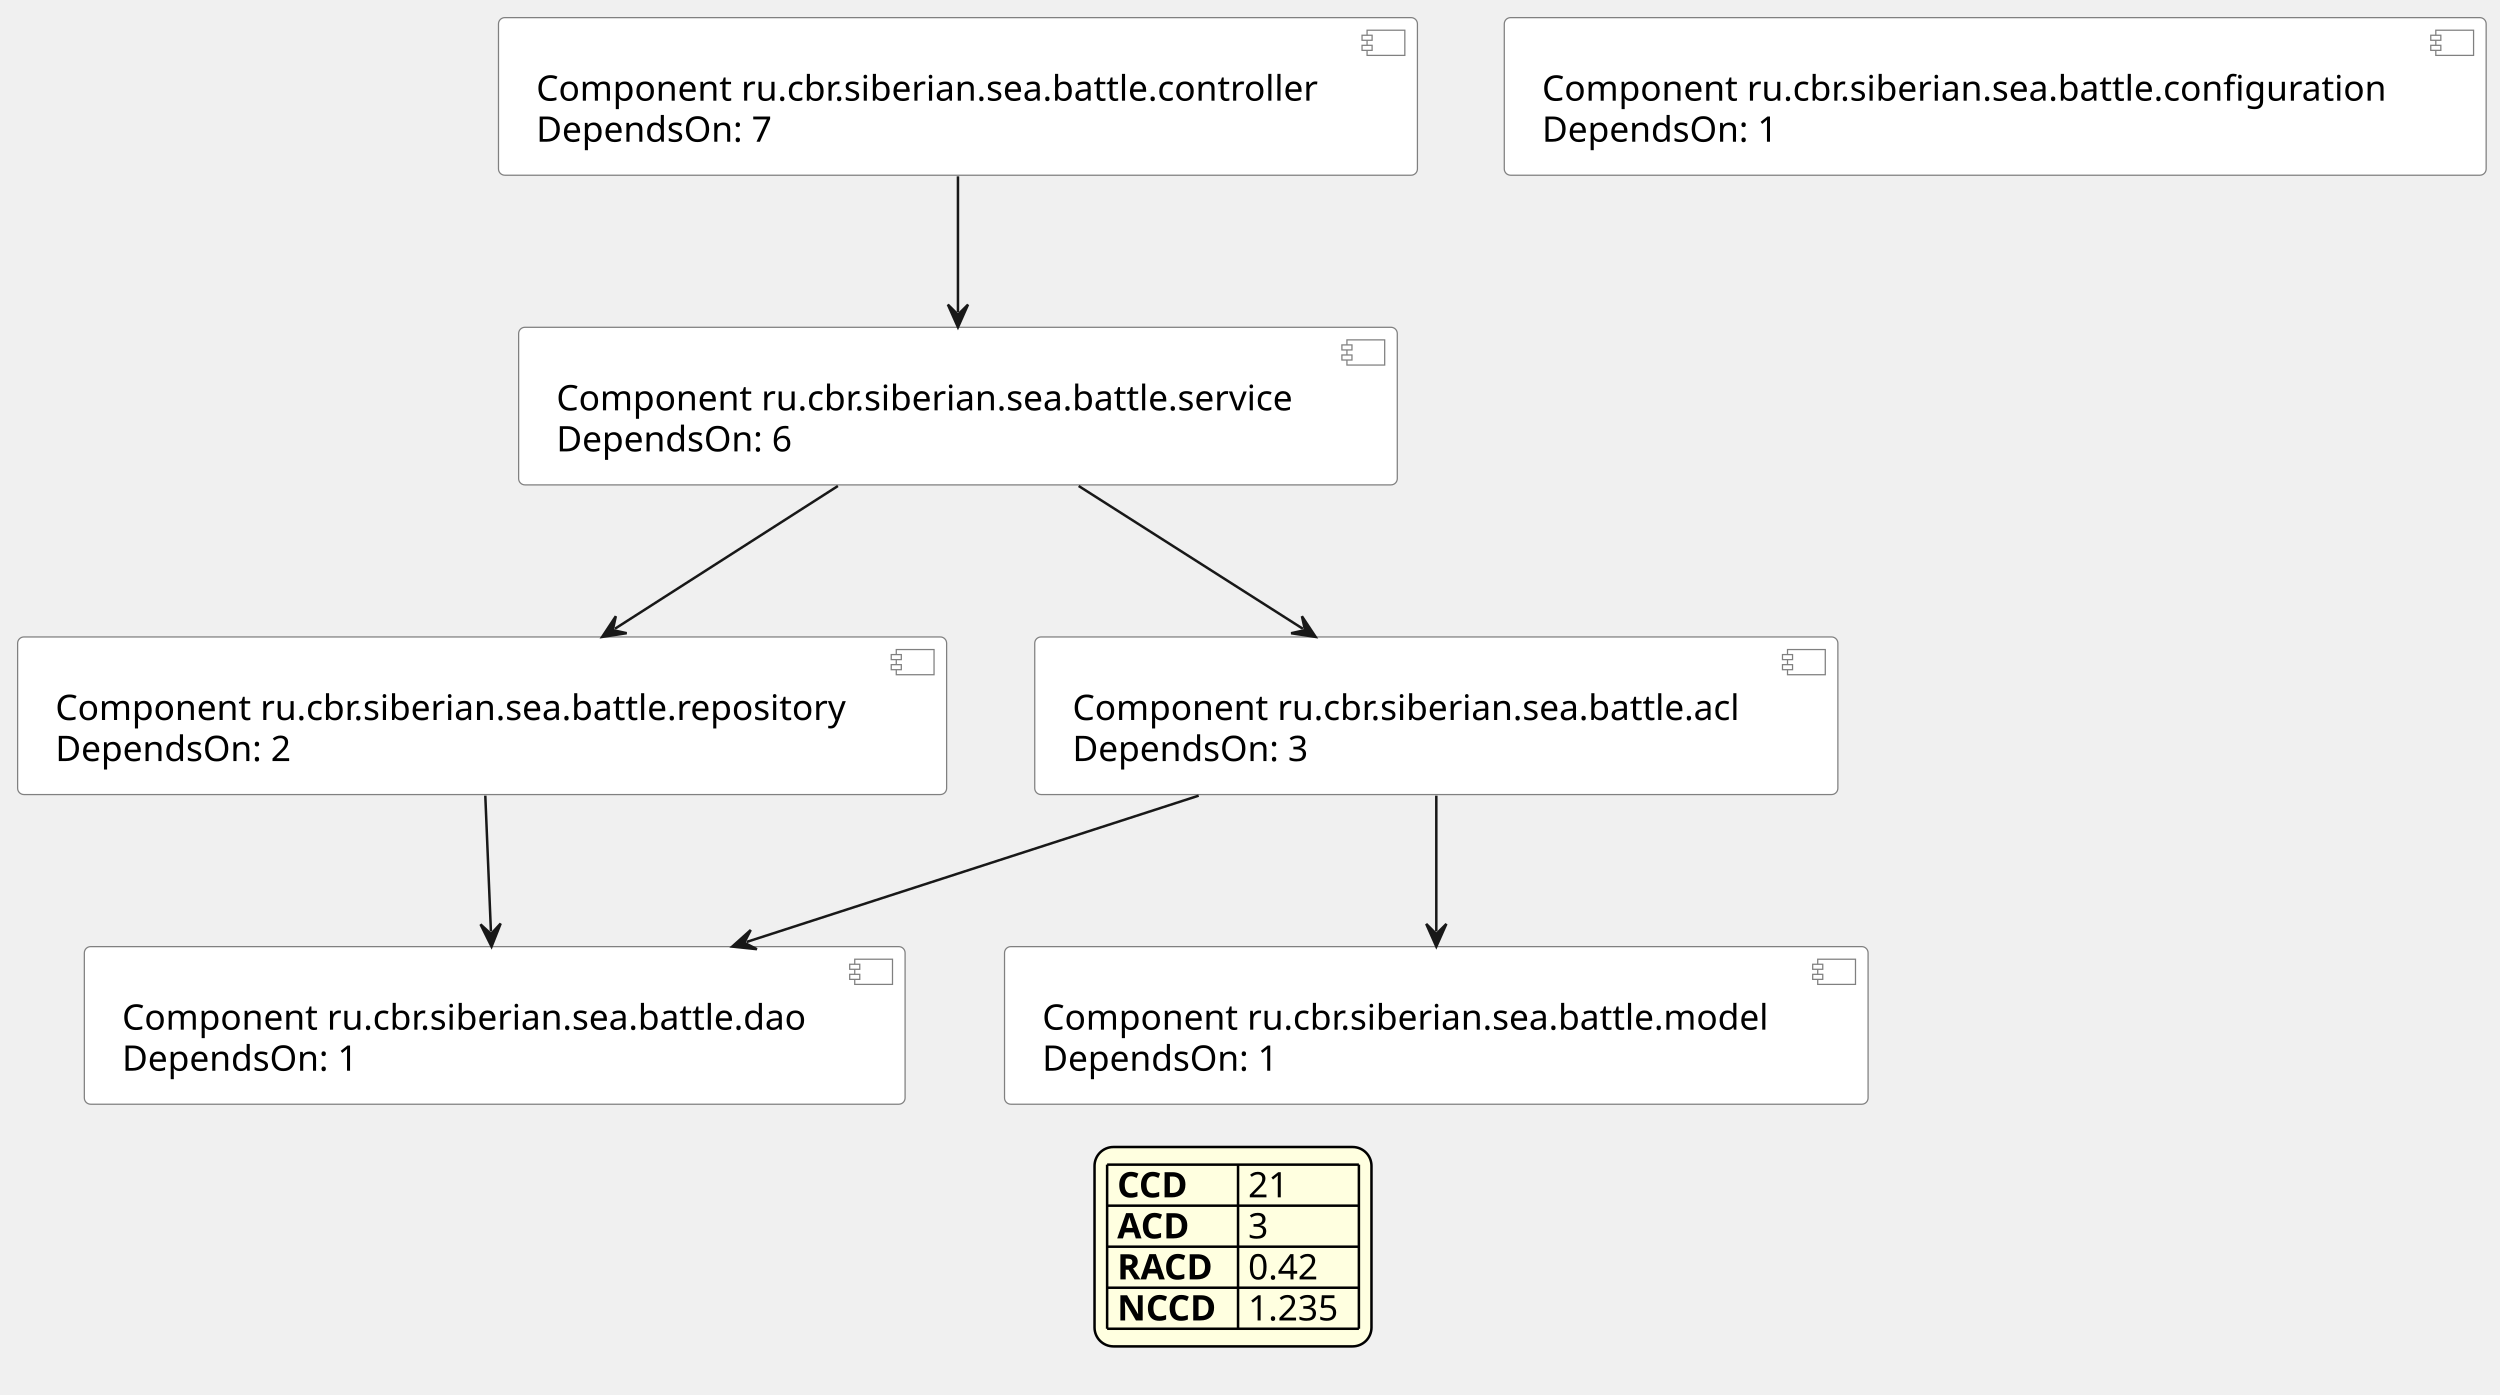
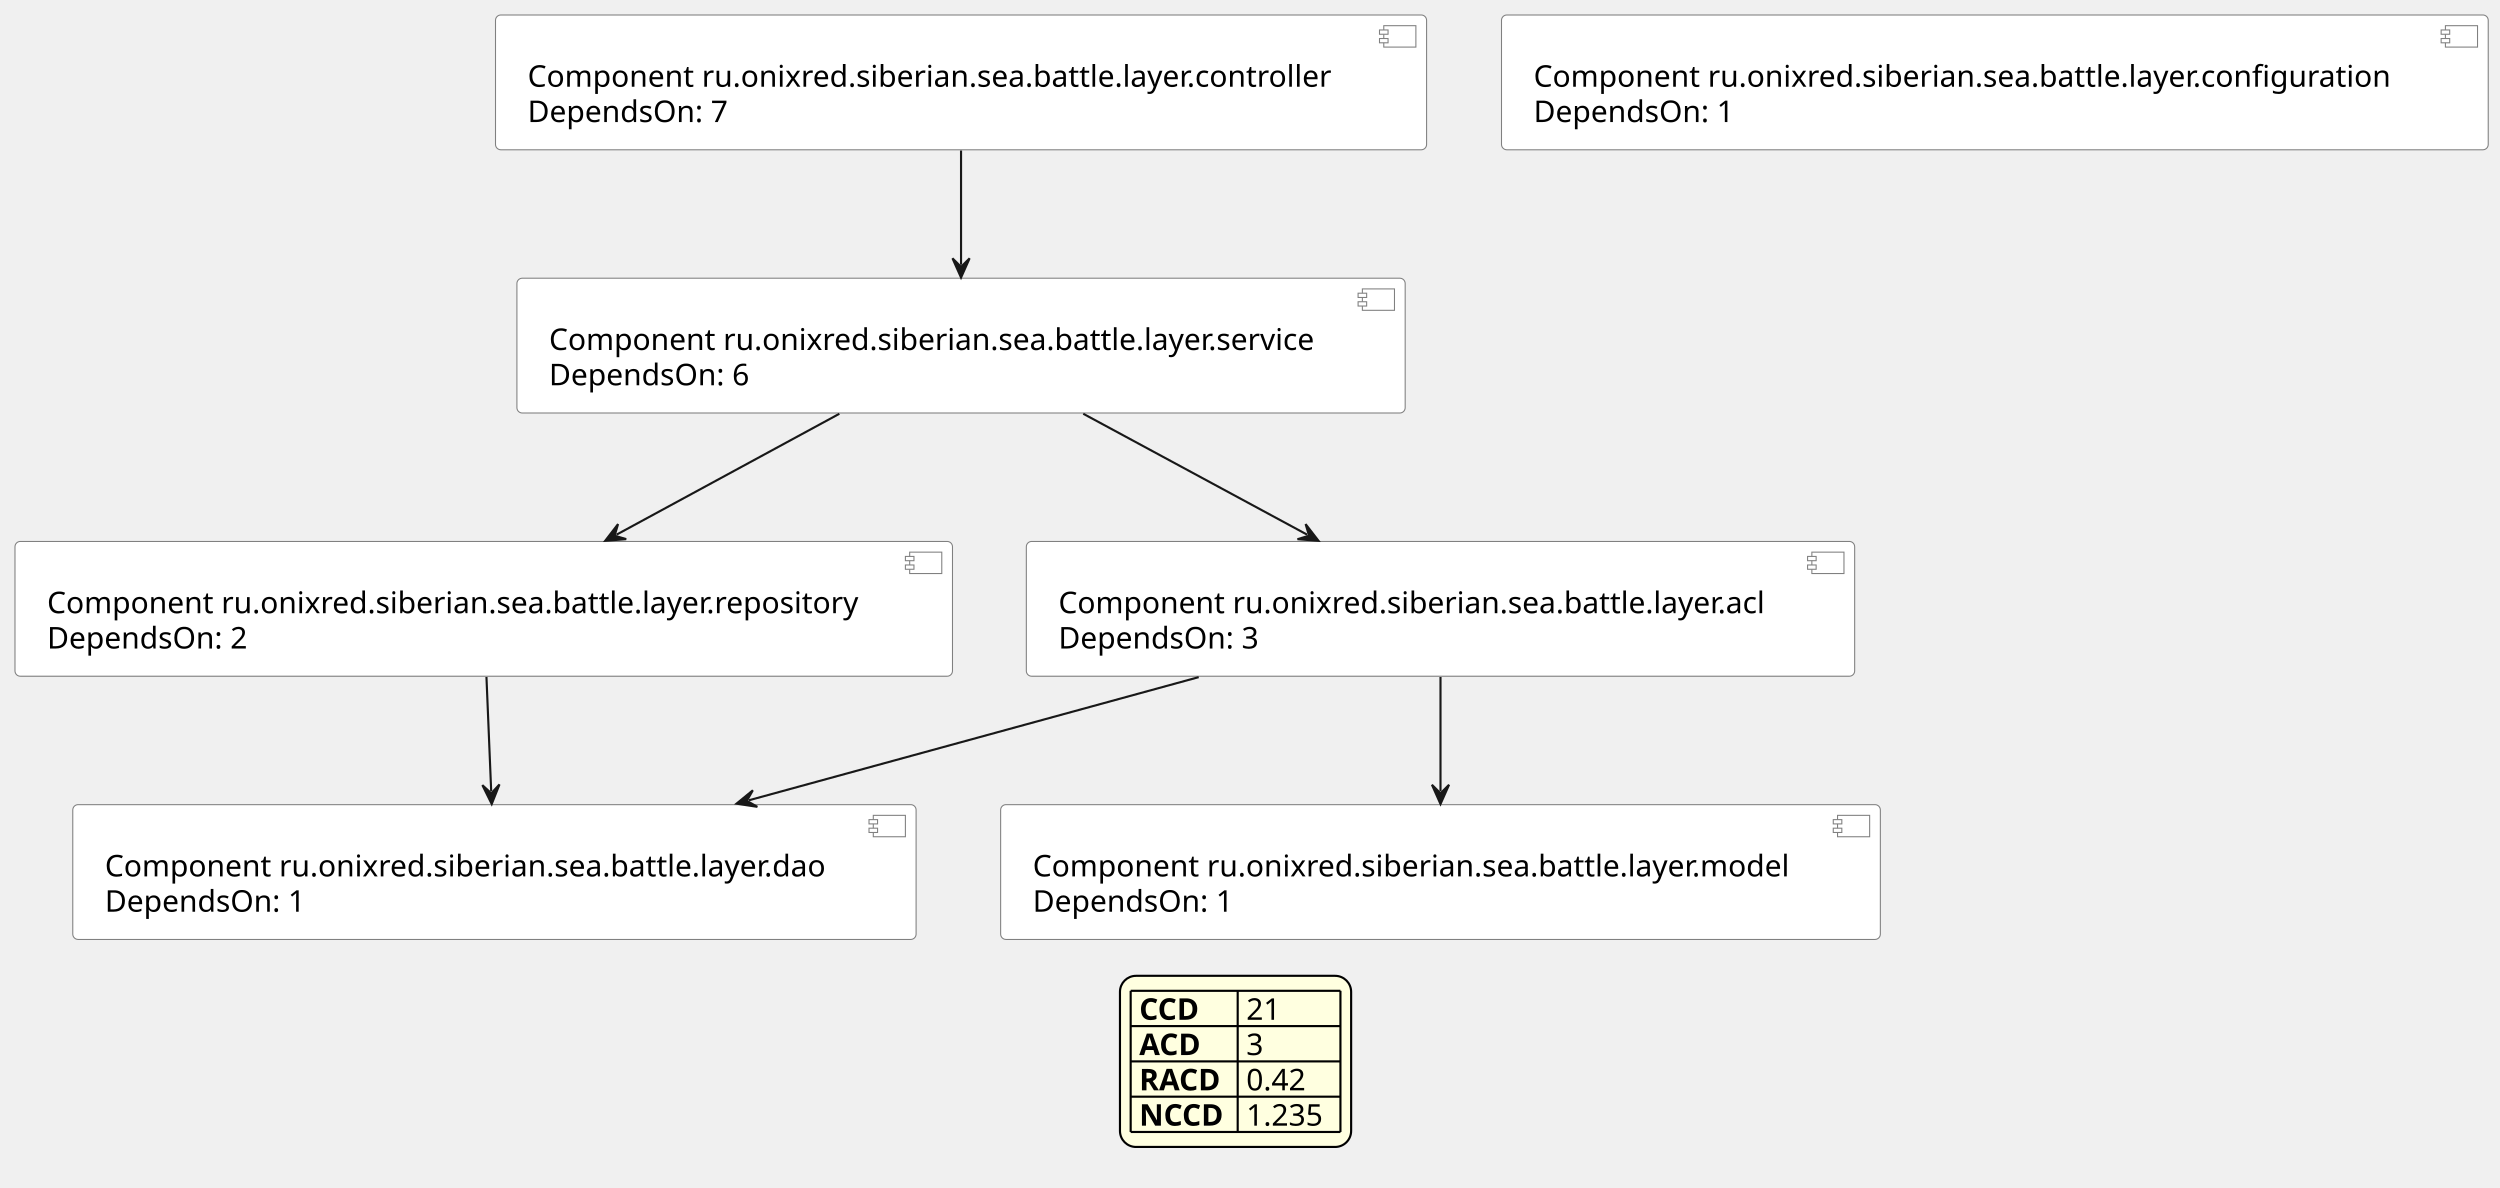
- <svg xmlns="http://www.w3.org/2000/svg" contentStyleType="text/css" height="554px" preserveAspectRatio="none" style="width:993px;height:554px;background:#FFFFFF;" version="1.1" viewBox="0 0 993 554" width="993px" zoomAndPan="magnify">
+ <svg xmlns="http://www.w3.org/2000/svg" contentStyleType="text/css" height="555px" preserveAspectRatio="none" style="width:1168px;height:555px;background:#FFFFFF;" version="1.1" viewBox="0 0 1168 555" width="1168px" zoomAndPan="magnify">
  <defs />
  <g>
    <g id="elem_acl">
-       <rect fill="#FFFFFF" height="62.594" rx="2.5" ry="2.5" style="stroke:#808080;stroke-width:0.5;" width="319" x="411" y="253" />
-       <rect fill="#FFFFFF" height="10" style="stroke:#808080;stroke-width:0.5;" width="15" x="710" y="258" />
-       <rect fill="#FFFFFF" height="2" style="stroke:#808080;stroke-width:0.5;" width="4" x="708" y="260" />
-       <rect fill="#FFFFFF" height="2" style="stroke:#808080;stroke-width:0.5;" width="4" x="708" y="264" />
-       <text fill="#000000" font-family="sans-serif" font-size="14" lengthAdjust="spacing" textLength="279" x="426" y="285.995">Component ru.cbr.siberian.sea.battle.acl</text>
-       <text fill="#000000" font-family="sans-serif" font-size="14" lengthAdjust="spacing" textLength="102" x="426" y="302.292">DependsOn: 3</text>
+       <rect fill="#FFFFFF" height="62.977" rx="2.5" ry="2.5" style="stroke:#808080;stroke-width:0.5;" width="387" x="479.5" y="252.96" />
+       <rect fill="#FFFFFF" height="10" style="stroke:#808080;stroke-width:0.5;" width="15" x="846.5" y="257.96" />
+       <rect fill="#FFFFFF" height="2" style="stroke:#808080;stroke-width:0.5;" width="4" x="844.5" y="259.96" />
+       <rect fill="#FFFFFF" height="2" style="stroke:#808080;stroke-width:0.5;" width="4" x="844.5" y="263.96" />
+       <text fill="#000000" font-family="sans-serif" font-size="14" lengthAdjust="spacing" textLength="347" x="494.5" y="286.495">Component ru.onixred.siberian.sea.battle.layer.acl</text>
+       <text fill="#000000" font-family="sans-serif" font-size="14" lengthAdjust="spacing" textLength="97" x="494.5" y="302.983">DependsOn: 3</text>
    </g>
    <g id="elem_configuration">
-       <rect fill="#FFFFFF" height="62.594" rx="2.5" ry="2.5" style="stroke:#808080;stroke-width:0.5;" width="390" x="597.5" y="7" />
-       <rect fill="#FFFFFF" height="10" style="stroke:#808080;stroke-width:0.5;" width="15" x="967.5" y="12" />
-       <rect fill="#FFFFFF" height="2" style="stroke:#808080;stroke-width:0.5;" width="4" x="965.5" y="14" />
-       <rect fill="#FFFFFF" height="2" style="stroke:#808080;stroke-width:0.5;" width="4" x="965.5" y="18" />
-       <text fill="#000000" font-family="sans-serif" font-size="14" lengthAdjust="spacing" textLength="350" x="612.5" y="39.995">Component ru.cbr.siberian.sea.battle.configuration</text>
-       <text fill="#000000" font-family="sans-serif" font-size="14" lengthAdjust="spacing" textLength="102" x="612.5" y="56.292">DependsOn: 1</text>
+       <rect fill="#FFFFFF" height="62.977" rx="2.5" ry="2.5" style="stroke:#808080;stroke-width:0.5;" width="461" x="701.5" y="7" />
+       <rect fill="#FFFFFF" height="10" style="stroke:#808080;stroke-width:0.5;" width="15" x="1142.5" y="12" />
+       <rect fill="#FFFFFF" height="2" style="stroke:#808080;stroke-width:0.5;" width="4" x="1140.5" y="14" />
+       <rect fill="#FFFFFF" height="2" style="stroke:#808080;stroke-width:0.5;" width="4" x="1140.5" y="18" />
+       <text fill="#000000" font-family="sans-serif" font-size="14" lengthAdjust="spacing" textLength="421" x="716.5" y="40.535">Component ru.onixred.siberian.sea.battle.layer.configuration</text>
+       <text fill="#000000" font-family="sans-serif" font-size="14" lengthAdjust="spacing" textLength="97" x="716.5" y="57.023">DependsOn: 1</text>
    </g>
    <g id="elem_controller">
-       <rect fill="#FFFFFF" height="62.594" rx="2.5" ry="2.5" style="stroke:#808080;stroke-width:0.5;" width="365" x="198" y="7" />
-       <rect fill="#FFFFFF" height="10" style="stroke:#808080;stroke-width:0.5;" width="15" x="543" y="12" />
-       <rect fill="#FFFFFF" height="2" style="stroke:#808080;stroke-width:0.5;" width="4" x="541" y="14" />
-       <rect fill="#FFFFFF" height="2" style="stroke:#808080;stroke-width:0.5;" width="4" x="541" y="18" />
-       <text fill="#000000" font-family="sans-serif" font-size="14" lengthAdjust="spacing" textLength="325" x="213" y="39.995">Component ru.cbr.siberian.sea.battle.controller</text>
-       <text fill="#000000" font-family="sans-serif" font-size="14" lengthAdjust="spacing" textLength="102" x="213" y="56.292">DependsOn: 7</text>
+       <rect fill="#FFFFFF" height="62.977" rx="2.5" ry="2.5" style="stroke:#808080;stroke-width:0.5;" width="435" x="231.5" y="7" />
+       <rect fill="#FFFFFF" height="10" style="stroke:#808080;stroke-width:0.5;" width="15" x="646.5" y="12" />
+       <rect fill="#FFFFFF" height="2" style="stroke:#808080;stroke-width:0.5;" width="4" x="644.5" y="14" />
+       <rect fill="#FFFFFF" height="2" style="stroke:#808080;stroke-width:0.5;" width="4" x="644.5" y="18" />
+       <text fill="#000000" font-family="sans-serif" font-size="14" lengthAdjust="spacing" textLength="395" x="246.5" y="40.535">Component ru.onixred.siberian.sea.battle.layer.controller</text>
+       <text fill="#000000" font-family="sans-serif" font-size="14" lengthAdjust="spacing" textLength="97" x="246.5" y="57.023">DependsOn: 7</text>
    </g>
    <g id="elem_dao">
-       <rect fill="#FFFFFF" height="62.594" rx="2.5" ry="2.5" style="stroke:#808080;stroke-width:0.5;" width="326" x="33.5" y="376" />
-       <rect fill="#FFFFFF" height="10" style="stroke:#808080;stroke-width:0.5;" width="15" x="339.5" y="381" />
-       <rect fill="#FFFFFF" height="2" style="stroke:#808080;stroke-width:0.5;" width="4" x="337.5" y="383" />
-       <rect fill="#FFFFFF" height="2" style="stroke:#808080;stroke-width:0.5;" width="4" x="337.5" y="387" />
-       <text fill="#000000" font-family="sans-serif" font-size="14" lengthAdjust="spacing" textLength="286" x="48.5" y="408.995">Component ru.cbr.siberian.sea.battle.dao</text>
-       <text fill="#000000" font-family="sans-serif" font-size="14" lengthAdjust="spacing" textLength="102" x="48.5" y="425.292">DependsOn: 1</text>
+       <rect fill="#FFFFFF" height="62.977" rx="2.5" ry="2.5" style="stroke:#808080;stroke-width:0.5;" width="394" x="34" y="375.93" />
+       <rect fill="#FFFFFF" height="10" style="stroke:#808080;stroke-width:0.5;" width="15" x="408" y="380.93" />
+       <rect fill="#FFFFFF" height="2" style="stroke:#808080;stroke-width:0.5;" width="4" x="406" y="382.93" />
+       <rect fill="#FFFFFF" height="2" style="stroke:#808080;stroke-width:0.5;" width="4" x="406" y="386.93" />
+       <text fill="#000000" font-family="sans-serif" font-size="14" lengthAdjust="spacing" textLength="354" x="49" y="409.465">Component ru.onixred.siberian.sea.battle.layer.dao</text>
+       <text fill="#000000" font-family="sans-serif" font-size="14" lengthAdjust="spacing" textLength="97" x="49" y="425.953">DependsOn: 1</text>
    </g>
    <g id="elem_model">
-       <rect fill="#FFFFFF" height="62.594" rx="2.5" ry="2.5" style="stroke:#808080;stroke-width:0.5;" width="343" x="399" y="376" />
-       <rect fill="#FFFFFF" height="10" style="stroke:#808080;stroke-width:0.5;" width="15" x="722" y="381" />
-       <rect fill="#FFFFFF" height="2" style="stroke:#808080;stroke-width:0.5;" width="4" x="720" y="383" />
-       <rect fill="#FFFFFF" height="2" style="stroke:#808080;stroke-width:0.5;" width="4" x="720" y="387" />
-       <text fill="#000000" font-family="sans-serif" font-size="14" lengthAdjust="spacing" textLength="303" x="414" y="408.995">Component ru.cbr.siberian.sea.battle.model</text>
-       <text fill="#000000" font-family="sans-serif" font-size="14" lengthAdjust="spacing" textLength="102" x="414" y="425.292">DependsOn: 1</text>
+       <rect fill="#FFFFFF" height="62.977" rx="2.5" ry="2.5" style="stroke:#808080;stroke-width:0.5;" width="411" x="467.5" y="375.93" />
+       <rect fill="#FFFFFF" height="10" style="stroke:#808080;stroke-width:0.5;" width="15" x="858.5" y="380.93" />
+       <rect fill="#FFFFFF" height="2" style="stroke:#808080;stroke-width:0.5;" width="4" x="856.5" y="382.93" />
+       <rect fill="#FFFFFF" height="2" style="stroke:#808080;stroke-width:0.5;" width="4" x="856.5" y="386.93" />
+       <text fill="#000000" font-family="sans-serif" font-size="14" lengthAdjust="spacing" textLength="371" x="482.5" y="409.465">Component ru.onixred.siberian.sea.battle.layer.model</text>
+       <text fill="#000000" font-family="sans-serif" font-size="14" lengthAdjust="spacing" textLength="97" x="482.5" y="425.953">DependsOn: 1</text>
    </g>
    <g id="elem_repository">
-       <rect fill="#FFFFFF" height="62.594" rx="2.5" ry="2.5" style="stroke:#808080;stroke-width:0.5;" width="369" x="7" y="253" />
-       <rect fill="#FFFFFF" height="10" style="stroke:#808080;stroke-width:0.5;" width="15" x="356" y="258" />
-       <rect fill="#FFFFFF" height="2" style="stroke:#808080;stroke-width:0.5;" width="4" x="354" y="260" />
-       <rect fill="#FFFFFF" height="2" style="stroke:#808080;stroke-width:0.5;" width="4" x="354" y="264" />
-       <text fill="#000000" font-family="sans-serif" font-size="14" lengthAdjust="spacing" textLength="329" x="22" y="285.995">Component ru.cbr.siberian.sea.battle.repository</text>
-       <text fill="#000000" font-family="sans-serif" font-size="14" lengthAdjust="spacing" textLength="102" x="22" y="302.292">DependsOn: 2</text>
+       <rect fill="#FFFFFF" height="62.977" rx="2.5" ry="2.5" style="stroke:#808080;stroke-width:0.5;" width="438" x="7" y="252.96" />
+       <rect fill="#FFFFFF" height="10" style="stroke:#808080;stroke-width:0.5;" width="15" x="425" y="257.96" />
+       <rect fill="#FFFFFF" height="2" style="stroke:#808080;stroke-width:0.5;" width="4" x="423" y="259.96" />
+       <rect fill="#FFFFFF" height="2" style="stroke:#808080;stroke-width:0.5;" width="4" x="423" y="263.96" />
+       <text fill="#000000" font-family="sans-serif" font-size="14" lengthAdjust="spacing" textLength="398" x="22" y="286.495">Component ru.onixred.siberian.sea.battle.layer.repository</text>
+       <text fill="#000000" font-family="sans-serif" font-size="14" lengthAdjust="spacing" textLength="97" x="22" y="302.983">DependsOn: 2</text>
    </g>
    <g id="elem_service">
-       <rect fill="#FFFFFF" height="62.594" rx="2.5" ry="2.5" style="stroke:#808080;stroke-width:0.5;" width="349" x="206" y="130" />
-       <rect fill="#FFFFFF" height="10" style="stroke:#808080;stroke-width:0.5;" width="15" x="535" y="135" />
-       <rect fill="#FFFFFF" height="2" style="stroke:#808080;stroke-width:0.5;" width="4" x="533" y="137" />
-       <rect fill="#FFFFFF" height="2" style="stroke:#808080;stroke-width:0.5;" width="4" x="533" y="141" />
-       <text fill="#000000" font-family="sans-serif" font-size="14" lengthAdjust="spacing" textLength="309" x="221" y="162.995">Component ru.cbr.siberian.sea.battle.service</text>
-       <text fill="#000000" font-family="sans-serif" font-size="14" lengthAdjust="spacing" textLength="102" x="221" y="179.292">DependsOn: 6</text>
+       <rect fill="#FFFFFF" height="62.977" rx="2.5" ry="2.5" style="stroke:#808080;stroke-width:0.5;" width="415" x="241.5" y="129.98" />
+       <rect fill="#FFFFFF" height="10" style="stroke:#808080;stroke-width:0.5;" width="15" x="636.5" y="134.98" />
+       <rect fill="#FFFFFF" height="2" style="stroke:#808080;stroke-width:0.5;" width="4" x="634.5" y="136.98" />
+       <rect fill="#FFFFFF" height="2" style="stroke:#808080;stroke-width:0.5;" width="4" x="634.5" y="140.98" />
+       <text fill="#000000" font-family="sans-serif" font-size="14" lengthAdjust="spacing" textLength="375" x="256.5" y="163.515">Component ru.onixred.siberian.sea.battle.layer.service</text>
+       <text fill="#000000" font-family="sans-serif" font-size="14" lengthAdjust="spacing" textLength="97" x="256.5" y="180.003">DependsOn: 6</text>
    </g>
    <g id="link_controller_service">
-       <path d="M380.5,70.03 C380.5,88.38 380.5,105.64 380.5,123.98 " fill="none" id="controller-to-service" style="stroke:#181818;stroke-width:1.0;" />
-       <polygon fill="#181818" points="380.5,129.98,384.5,120.98,380.5,124.98,376.5,120.98,380.5,129.98" style="stroke:#181818;stroke-width:1.0;" />
+       <path d="M449,70.33 C449,88.53 449,105.49 449,123.68 " fill="none" id="controller-to-service" style="stroke:#181818;stroke-width:1.0;" />
+       <polygon fill="#181818" points="449,129.68,453,120.68,449,124.68,445,120.68,449,129.68" style="stroke:#181818;stroke-width:1.0;" />
    </g>
    <g id="link_service_acl">
-       <path d="M428.45,193.03 C457.25,211.38 488.709,231.417 517.509,249.757 " fill="none" id="service-to-acl" style="stroke:#181818;stroke-width:1.0;" />
-       <polygon fill="#181818" points="522.57,252.98,517.127,244.772,518.352,250.294,512.83,251.52,522.57,252.98" style="stroke:#181818;stroke-width:1.0;" />
+       <path d="M506.1,193.31 C539.81,211.51 577.041,231.619 610.721,249.809 " fill="none" id="service-to-acl" style="stroke:#181818;stroke-width:1.0;" />
+       <polygon fill="#181818" points="616,252.66,609.982,244.864,611.601,250.284,606.18,251.903,616,252.66" style="stroke:#181818;stroke-width:1.0;" />
    </g>
    <g id="link_service_repository">
-       <path d="M332.81,193.03 C304.16,211.38 272.883,231.405 244.233,249.745 " fill="none" id="service-to-repository" style="stroke:#181818;stroke-width:1.0;" />
-       <polygon fill="#181818" points="239.18,252.98,248.917,251.497,243.391,250.284,244.603,244.759,239.18,252.98" style="stroke:#181818;stroke-width:1.0;" />
+       <path d="M392.15,193.31 C358.6,211.51 321.554,231.609 288.024,249.799 " fill="none" id="service-to-repository" style="stroke:#181818;stroke-width:1.0;" />
+       <polygon fill="#181818" points="282.75,252.66,292.568,251.884,287.145,250.276,288.753,244.852,282.75,252.66" style="stroke:#181818;stroke-width:1.0;" />
    </g>
    <g id="link_repository_dao">
-       <path d="M192.76,316.03 C193.52,334.38 194.232,351.645 194.992,369.985 " fill="none" id="repository-to-dao" style="stroke:#181818;stroke-width:1.0;" />
-       <polygon fill="#181818" points="195.24,375.98,198.864,366.822,195.033,370.984,190.871,367.153,195.24,375.98" style="stroke:#181818;stroke-width:1.0;" />
+       <path d="M227.27,316.29 C228.03,334.49 228.733,351.455 229.483,369.645 " fill="none" id="repository-to-dao" style="stroke:#181818;stroke-width:1.0;" />
+       <polygon fill="#181818" points="229.73,375.64,233.356,366.483,229.524,370.644,225.363,366.812,229.73,375.64" style="stroke:#181818;stroke-width:1.0;" />
    </g>
    <g id="link_acl_dao">
-       <path d="M476.12,316.03 C419.43,334.38 353.249,355.793 296.559,374.133 " fill="none" id="acl-to-dao" style="stroke:#181818;stroke-width:1.0;" />
-       <polygon fill="#181818" points="290.85,375.98,300.644,377.015,295.607,374.441,298.182,369.404,290.85,375.98" style="stroke:#181818;stroke-width:1.0;" />
+       <path d="M560.03,316.36 C493.79,334.5 416.157,355.746 349.887,373.886 " fill="none" id="acl-to-dao" style="stroke:#181818;stroke-width:1.0;" />
+       <polygon fill="#181818" points="344.1,375.47,353.837,376.952,348.923,374.15,351.725,369.236,344.1,375.47" style="stroke:#181818;stroke-width:1.0;" />
    </g>
    <g id="link_acl_model">
-       <path d="M570.5,316.03 C570.5,334.38 570.5,351.64 570.5,369.98 " fill="none" id="acl-to-model" style="stroke:#181818;stroke-width:1.0;" />
-       <polygon fill="#181818" points="570.5,375.98,574.5,366.98,570.5,370.98,566.5,366.98,570.5,375.98" style="stroke:#181818;stroke-width:1.0;" />
+       <path d="M673,316.29 C673,334.49 673,351.45 673,369.64 " fill="none" id="acl-to-model" style="stroke:#181818;stroke-width:1.0;" />
+       <polygon fill="#181818" points="673,375.64,677,366.64,673,370.64,669,366.64,673,375.64" style="stroke:#181818;stroke-width:1.0;" />
    </g>
-     <rect fill="#FFFFE0" height="79.188" id="_legend" rx="7.5" ry="7.5" style="stroke:#000000;stroke-width:1.0;" width="110" x="434.75" y="455.594" />
-     <text fill="#000000" font-family="sans-serif" font-size="14" lengthAdjust="spacing" textLength="4" x="439.75" y="475.589"> </text>
-     <text fill="#000000" font-family="sans-serif" font-size="14" font-weight="bold" lengthAdjust="spacing" textLength="33" x="443.75" y="475.589">CCD</text>
-     <text fill="#000000" font-family="sans-serif" font-size="14" lengthAdjust="spacing" textLength="8" x="476.75" y="475.589">  </text>
-     <text fill="#000000" font-family="sans-serif" font-size="14" lengthAdjust="spacing" textLength="18" x="495.75" y="475.589">21</text>
-     <text fill="#000000" font-family="sans-serif" font-size="14" lengthAdjust="spacing" textLength="4" x="439.75" y="491.886"> </text>
-     <text fill="#000000" font-family="sans-serif" font-size="14" font-weight="bold" lengthAdjust="spacing" textLength="33" x="443.75" y="491.886">ACD</text>
-     <text fill="#000000" font-family="sans-serif" font-size="14" lengthAdjust="spacing" textLength="8" x="476.75" y="491.886">  </text>
-     <text fill="#000000" font-family="sans-serif" font-size="14" lengthAdjust="spacing" textLength="9" x="495.75" y="491.886">3</text>
-     <text fill="#000000" font-family="sans-serif" font-size="14" lengthAdjust="spacing" textLength="4" x="439.75" y="508.183"> </text>
-     <text fill="#000000" font-family="sans-serif" font-size="14" font-weight="bold" lengthAdjust="spacing" textLength="43" x="443.75" y="508.183">RACD</text>
-     <text fill="#000000" font-family="sans-serif" font-size="14" lengthAdjust="spacing" textLength="4" x="486.75" y="508.183"> </text>
-     <text fill="#000000" font-family="sans-serif" font-size="14" lengthAdjust="spacing" textLength="31" x="495.75" y="508.183">0.42</text>
-     <text fill="#000000" font-family="sans-serif" font-size="14" lengthAdjust="spacing" textLength="4" x="439.75" y="524.48"> </text>
-     <text fill="#000000" font-family="sans-serif" font-size="14" font-weight="bold" lengthAdjust="spacing" textLength="44" x="443.75" y="524.48">NCCD</text>
-     <text fill="#000000" font-family="sans-serif" font-size="14" lengthAdjust="spacing" textLength="4" x="487.75" y="524.48"> </text>
-     <text fill="#000000" font-family="sans-serif" font-size="14" lengthAdjust="spacing" textLength="40" x="495.75" y="524.48">1.235</text>
-     <line style="stroke:#000000;stroke-width:1.0;" x1="439.75" x2="539.75" y1="462.594" y2="462.594" />
-     <line style="stroke:#000000;stroke-width:1.0;" x1="439.75" x2="539.75" y1="478.891" y2="478.891" />
-     <line style="stroke:#000000;stroke-width:1.0;" x1="439.75" x2="539.75" y1="495.188" y2="495.188" />
-     <line style="stroke:#000000;stroke-width:1.0;" x1="439.75" x2="539.75" y1="511.484" y2="511.484" />
-     <line style="stroke:#000000;stroke-width:1.0;" x1="439.75" x2="539.75" y1="527.781" y2="527.781" />
-     <line style="stroke:#000000;stroke-width:1.0;" x1="439.75" x2="439.75" y1="462.594" y2="527.781" />
-     <line style="stroke:#000000;stroke-width:1.0;" x1="491.75" x2="491.75" y1="462.594" y2="527.781" />
-     <line style="stroke:#000000;stroke-width:1.0;" x1="539.75" x2="539.75" y1="462.594" y2="527.781" />
+     <rect fill="#FFFFE0" height="79.953" id="_legend" rx="7.5" ry="7.5" style="stroke:#000000;stroke-width:1.0;" width="108" x="523.25" y="455.907" />
+     <text fill="#000000" font-family="sans-serif" font-size="14" lengthAdjust="spacing" textLength="4" x="528.25" y="476.442"> </text>
+     <text fill="#000000" font-family="sans-serif" font-size="14" font-weight="bold" lengthAdjust="spacing" textLength="31" x="532.25" y="476.442">CCD</text>
+     <text fill="#000000" font-family="sans-serif" font-size="14" lengthAdjust="spacing" textLength="8" x="563.25" y="476.442">  </text>
+     <text fill="#000000" font-family="sans-serif" font-size="14" lengthAdjust="spacing" textLength="18" x="582.25" y="476.442">21</text>
+     <text fill="#000000" font-family="sans-serif" font-size="14" lengthAdjust="spacing" textLength="4" x="528.25" y="492.93"> </text>
+     <text fill="#000000" font-family="sans-serif" font-size="14" font-weight="bold" lengthAdjust="spacing" textLength="31" x="532.25" y="492.93">ACD</text>
+     <text fill="#000000" font-family="sans-serif" font-size="14" lengthAdjust="spacing" textLength="8" x="563.25" y="492.93">  </text>
+     <text fill="#000000" font-family="sans-serif" font-size="14" lengthAdjust="spacing" textLength="9" x="582.25" y="492.93">3</text>
+     <text fill="#000000" font-family="sans-serif" font-size="14" lengthAdjust="spacing" textLength="4" x="528.25" y="509.418"> </text>
+     <text fill="#000000" font-family="sans-serif" font-size="14" font-weight="bold" lengthAdjust="spacing" textLength="41" x="532.25" y="509.418">RACD</text>
+     <text fill="#000000" font-family="sans-serif" font-size="14" lengthAdjust="spacing" textLength="4" x="573.25" y="509.418"> </text>
+     <text fill="#000000" font-family="sans-serif" font-size="14" lengthAdjust="spacing" textLength="31" x="582.25" y="509.418">0.42</text>
+     <text fill="#000000" font-family="sans-serif" font-size="14" lengthAdjust="spacing" textLength="4" x="528.25" y="525.907"> </text>
+     <text fill="#000000" font-family="sans-serif" font-size="14" font-weight="bold" lengthAdjust="spacing" textLength="42" x="532.25" y="525.907">NCCD</text>
+     <text fill="#000000" font-family="sans-serif" font-size="14" lengthAdjust="spacing" textLength="4" x="574.25" y="525.907"> </text>
+     <text fill="#000000" font-family="sans-serif" font-size="14" lengthAdjust="spacing" textLength="40" x="582.25" y="525.907">1.235</text>
+     <line style="stroke:#000000;stroke-width:1.0;" x1="528.25" x2="626.25" y1="462.907" y2="462.907" />
+     <line style="stroke:#000000;stroke-width:1.0;" x1="528.25" x2="626.25" y1="479.395" y2="479.395" />
+     <line style="stroke:#000000;stroke-width:1.0;" x1="528.25" x2="626.25" y1="495.883" y2="495.883" />
+     <line style="stroke:#000000;stroke-width:1.0;" x1="528.25" x2="626.25" y1="512.371" y2="512.371" />
+     <line style="stroke:#000000;stroke-width:1.0;" x1="528.25" x2="626.25" y1="528.86" y2="528.86" />
+     <line style="stroke:#000000;stroke-width:1.0;" x1="528.25" x2="528.25" y1="462.907" y2="528.86" />
+     <line style="stroke:#000000;stroke-width:1.0;" x1="578.25" x2="578.25" y1="462.907" y2="528.86" />
+     <line style="stroke:#000000;stroke-width:1.0;" x1="626.25" x2="626.25" y1="462.907" y2="528.86" />
  </g>
</svg>
